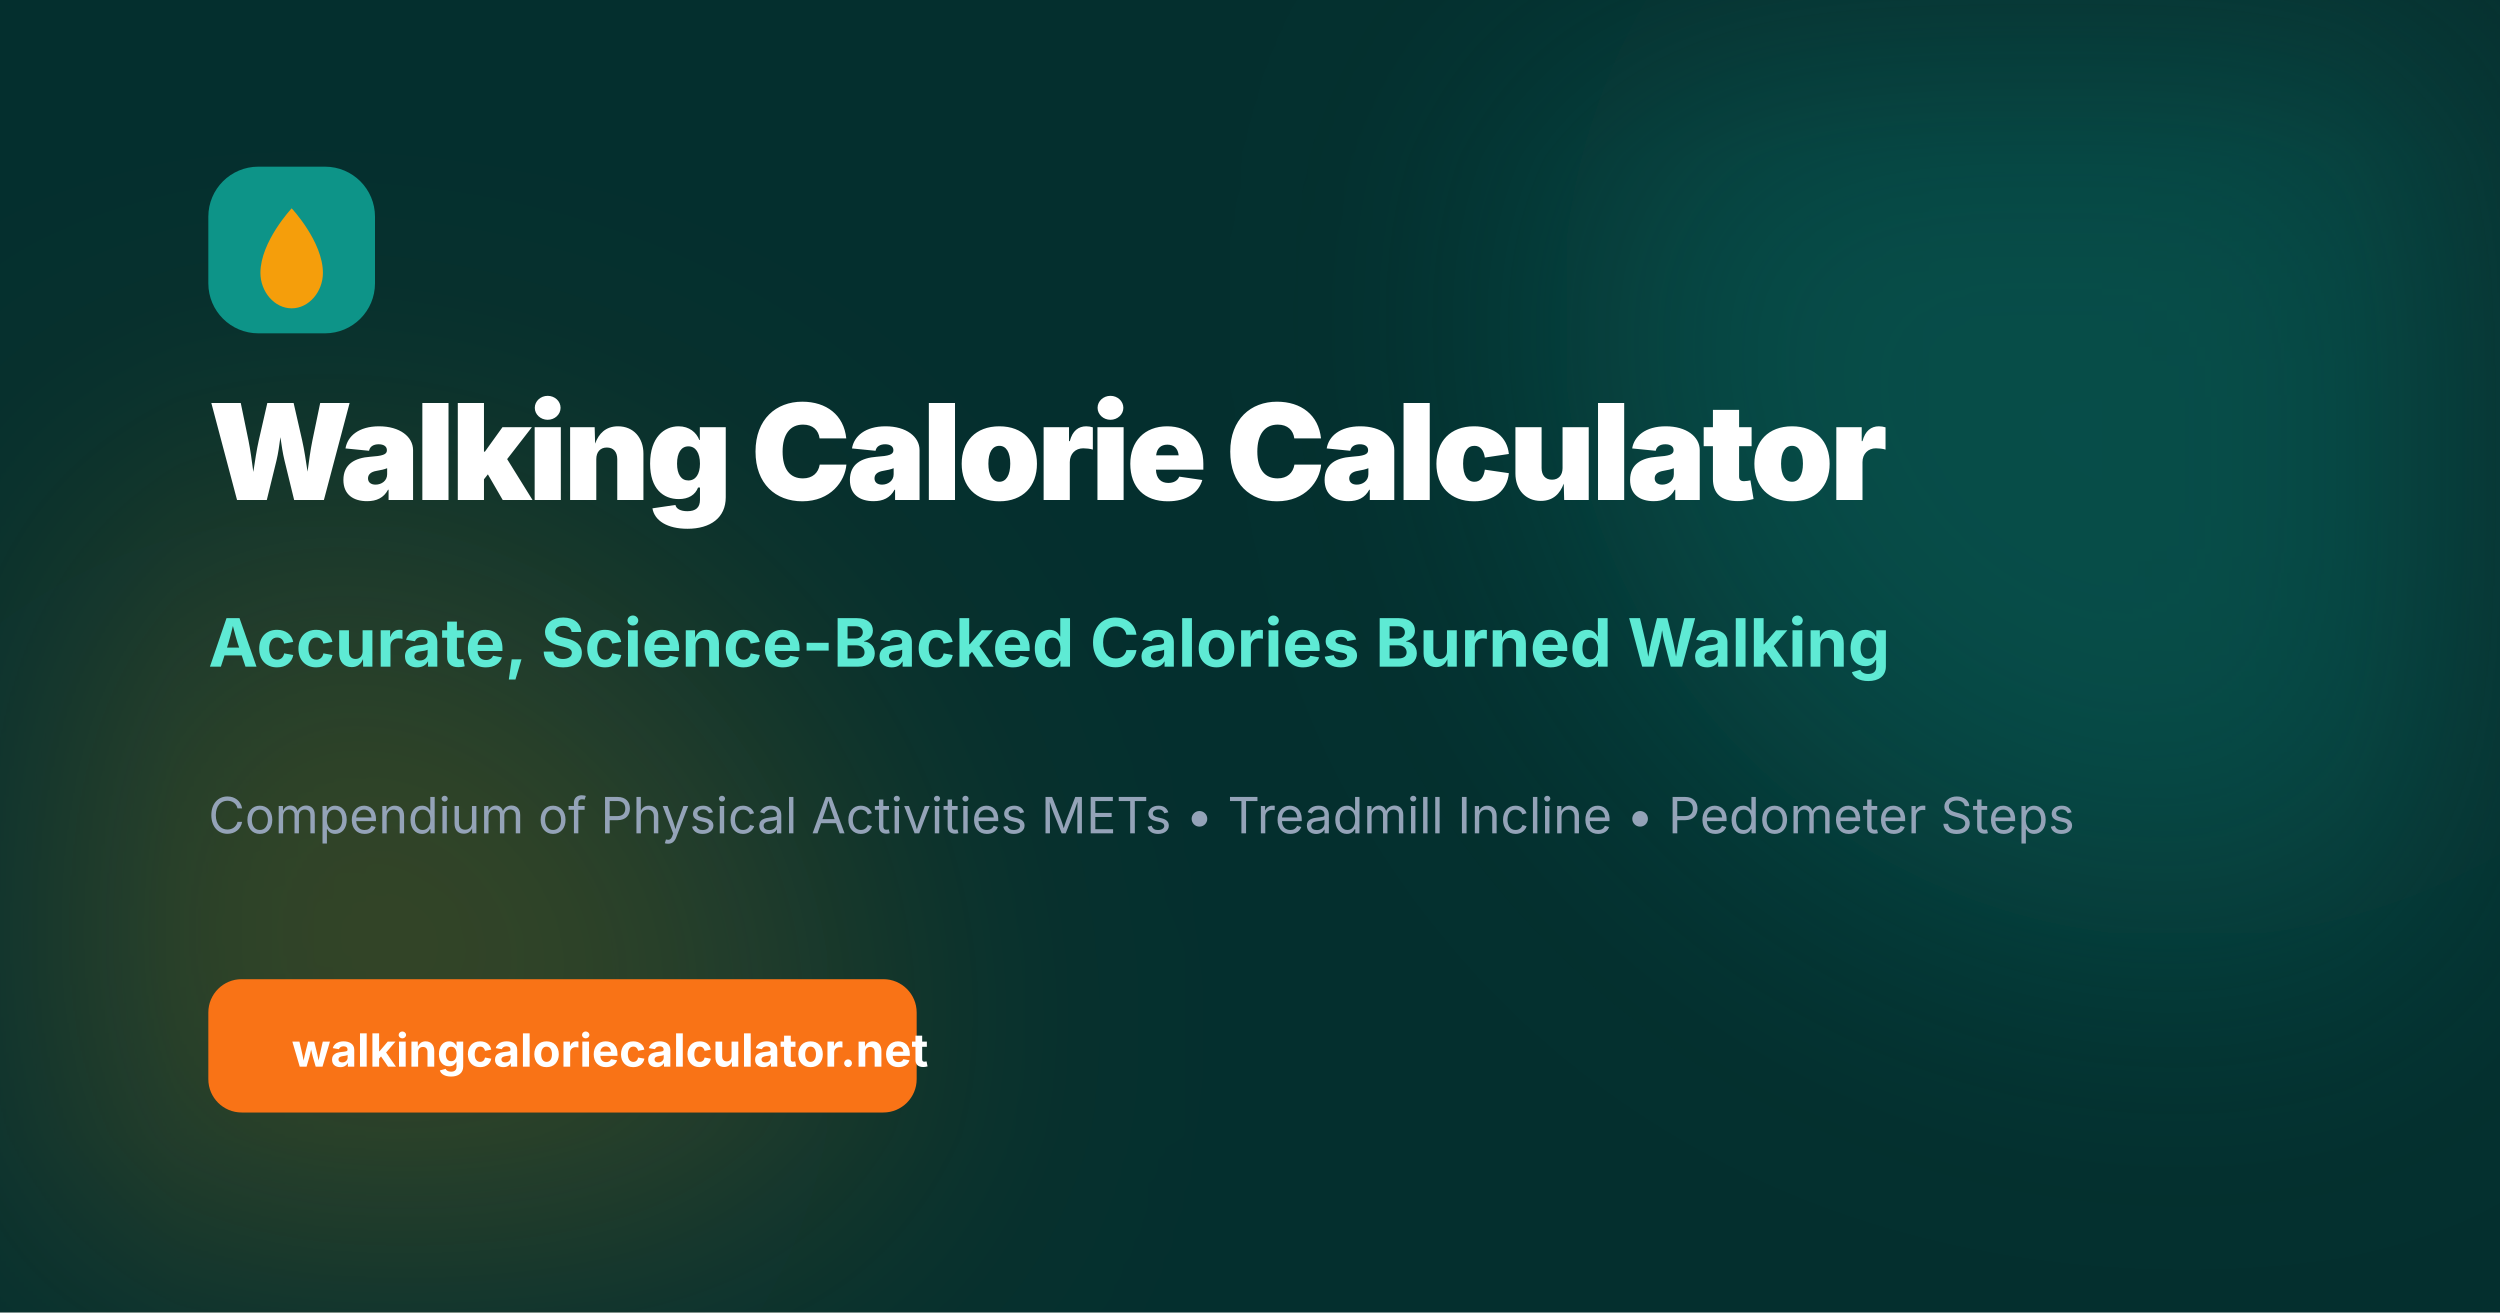
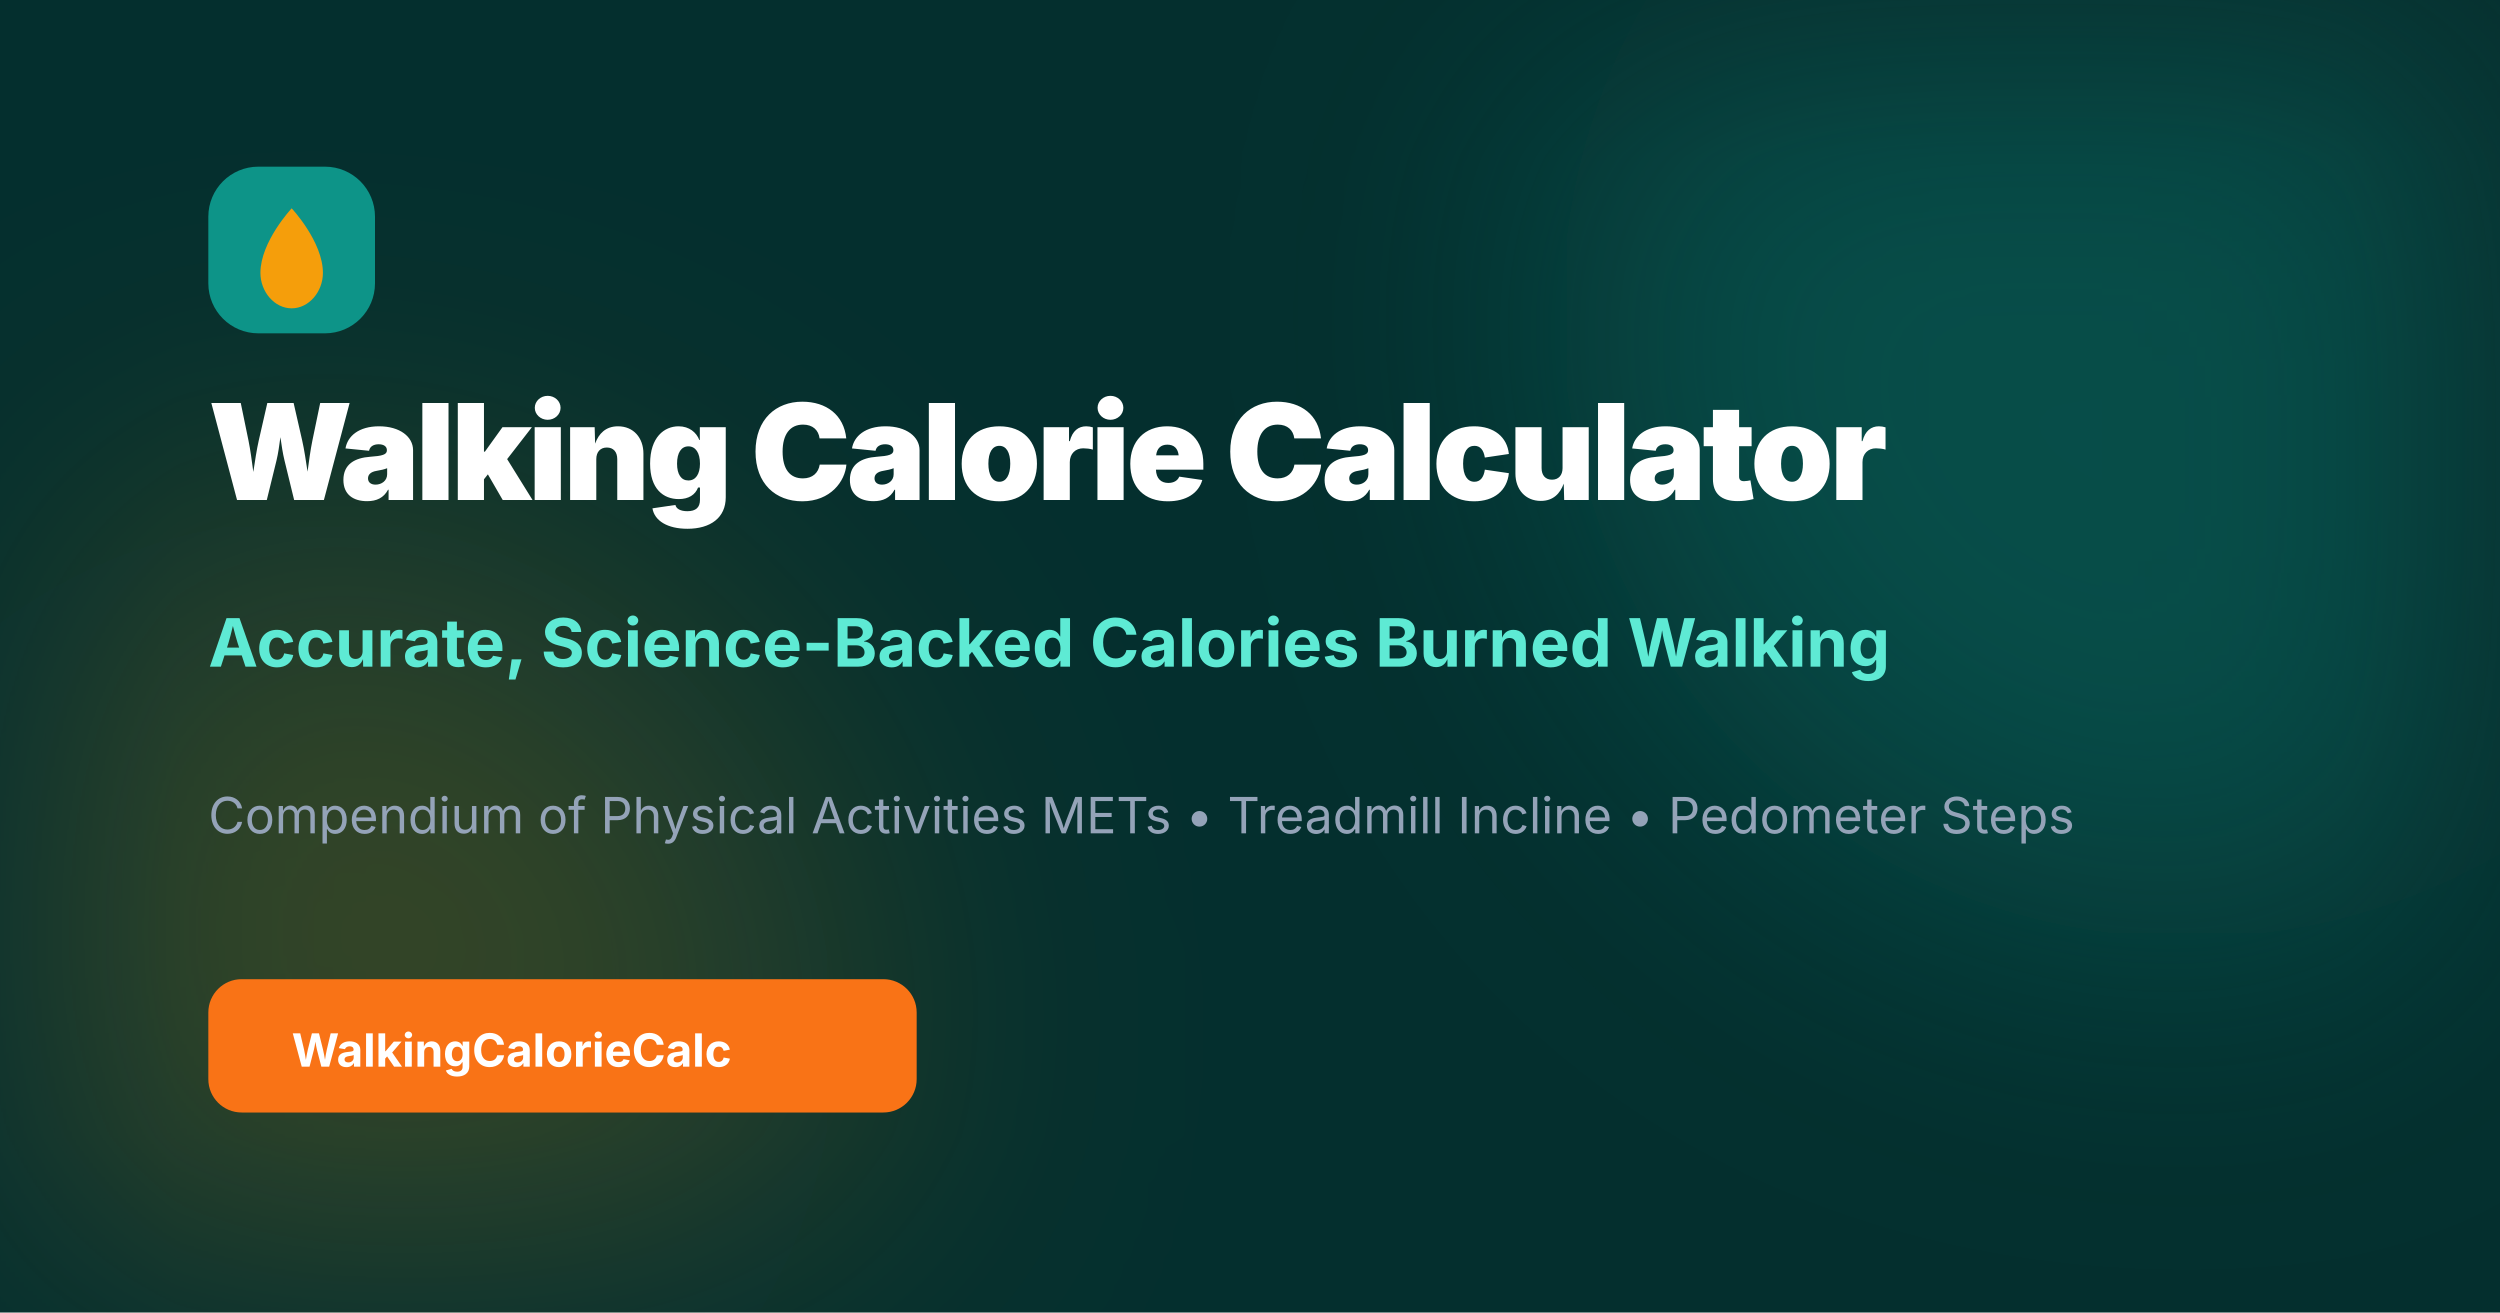
<svg xmlns="http://www.w3.org/2000/svg" width="1200" height="630" viewBox="0 0 1200 630" fill="none">
  <rect width="1200" height="630" fill="#042F2E" />
  <circle cx="1050" cy="150" r="300" fill="#0D9488" opacity="0.3" filter="blur(80px)" />
  <circle cx="150" cy="500" r="250" fill="#F59E0B" opacity="0.2" filter="blur(90px)" />
  <rect x="100" y="80" width="80" height="80" rx="24" fill="#0D9488" />
  <path d="M140 100C140 100 125 116 125 131C125 140 131.7 148 140 148C148.3 148 155 140 155 131C155 116 140 100 140 100Z" fill="#F59E0B" />
  <text x="100" y="240" fill="#FFFFFF" font-family="system-ui, -apple-system, sans-serif" font-size="64" font-weight="900" letter-spacing="-0.03em">
    Walking Calorie Calculator
  </text>
  <text x="100" y="320" fill="#5EEAD4" font-family="system-ui, -apple-system, sans-serif" font-size="32" font-weight="700">
    Accurate, Science-Backed Calories Burned Walking
  </text>
  <text x="100" y="400" fill="#94A3B8" font-family="system-ui, -apple-system, sans-serif" font-size="24" font-weight="400">
    Compendium of Physical Activities METs • Treadmill Incline • Pedometer Steps
  </text>
  <rect x="100" y="470" width="340" height="64" rx="16" fill="#F97316" />
  <text x="140" y="512" fill="#FFFFFF" font-family="system-ui, -apple-system, sans-serif" font-size="22" font-weight="700">
-     walkingcaloriecalculator.net
+     WalkingCalorieCalc
  </text>
</svg>
